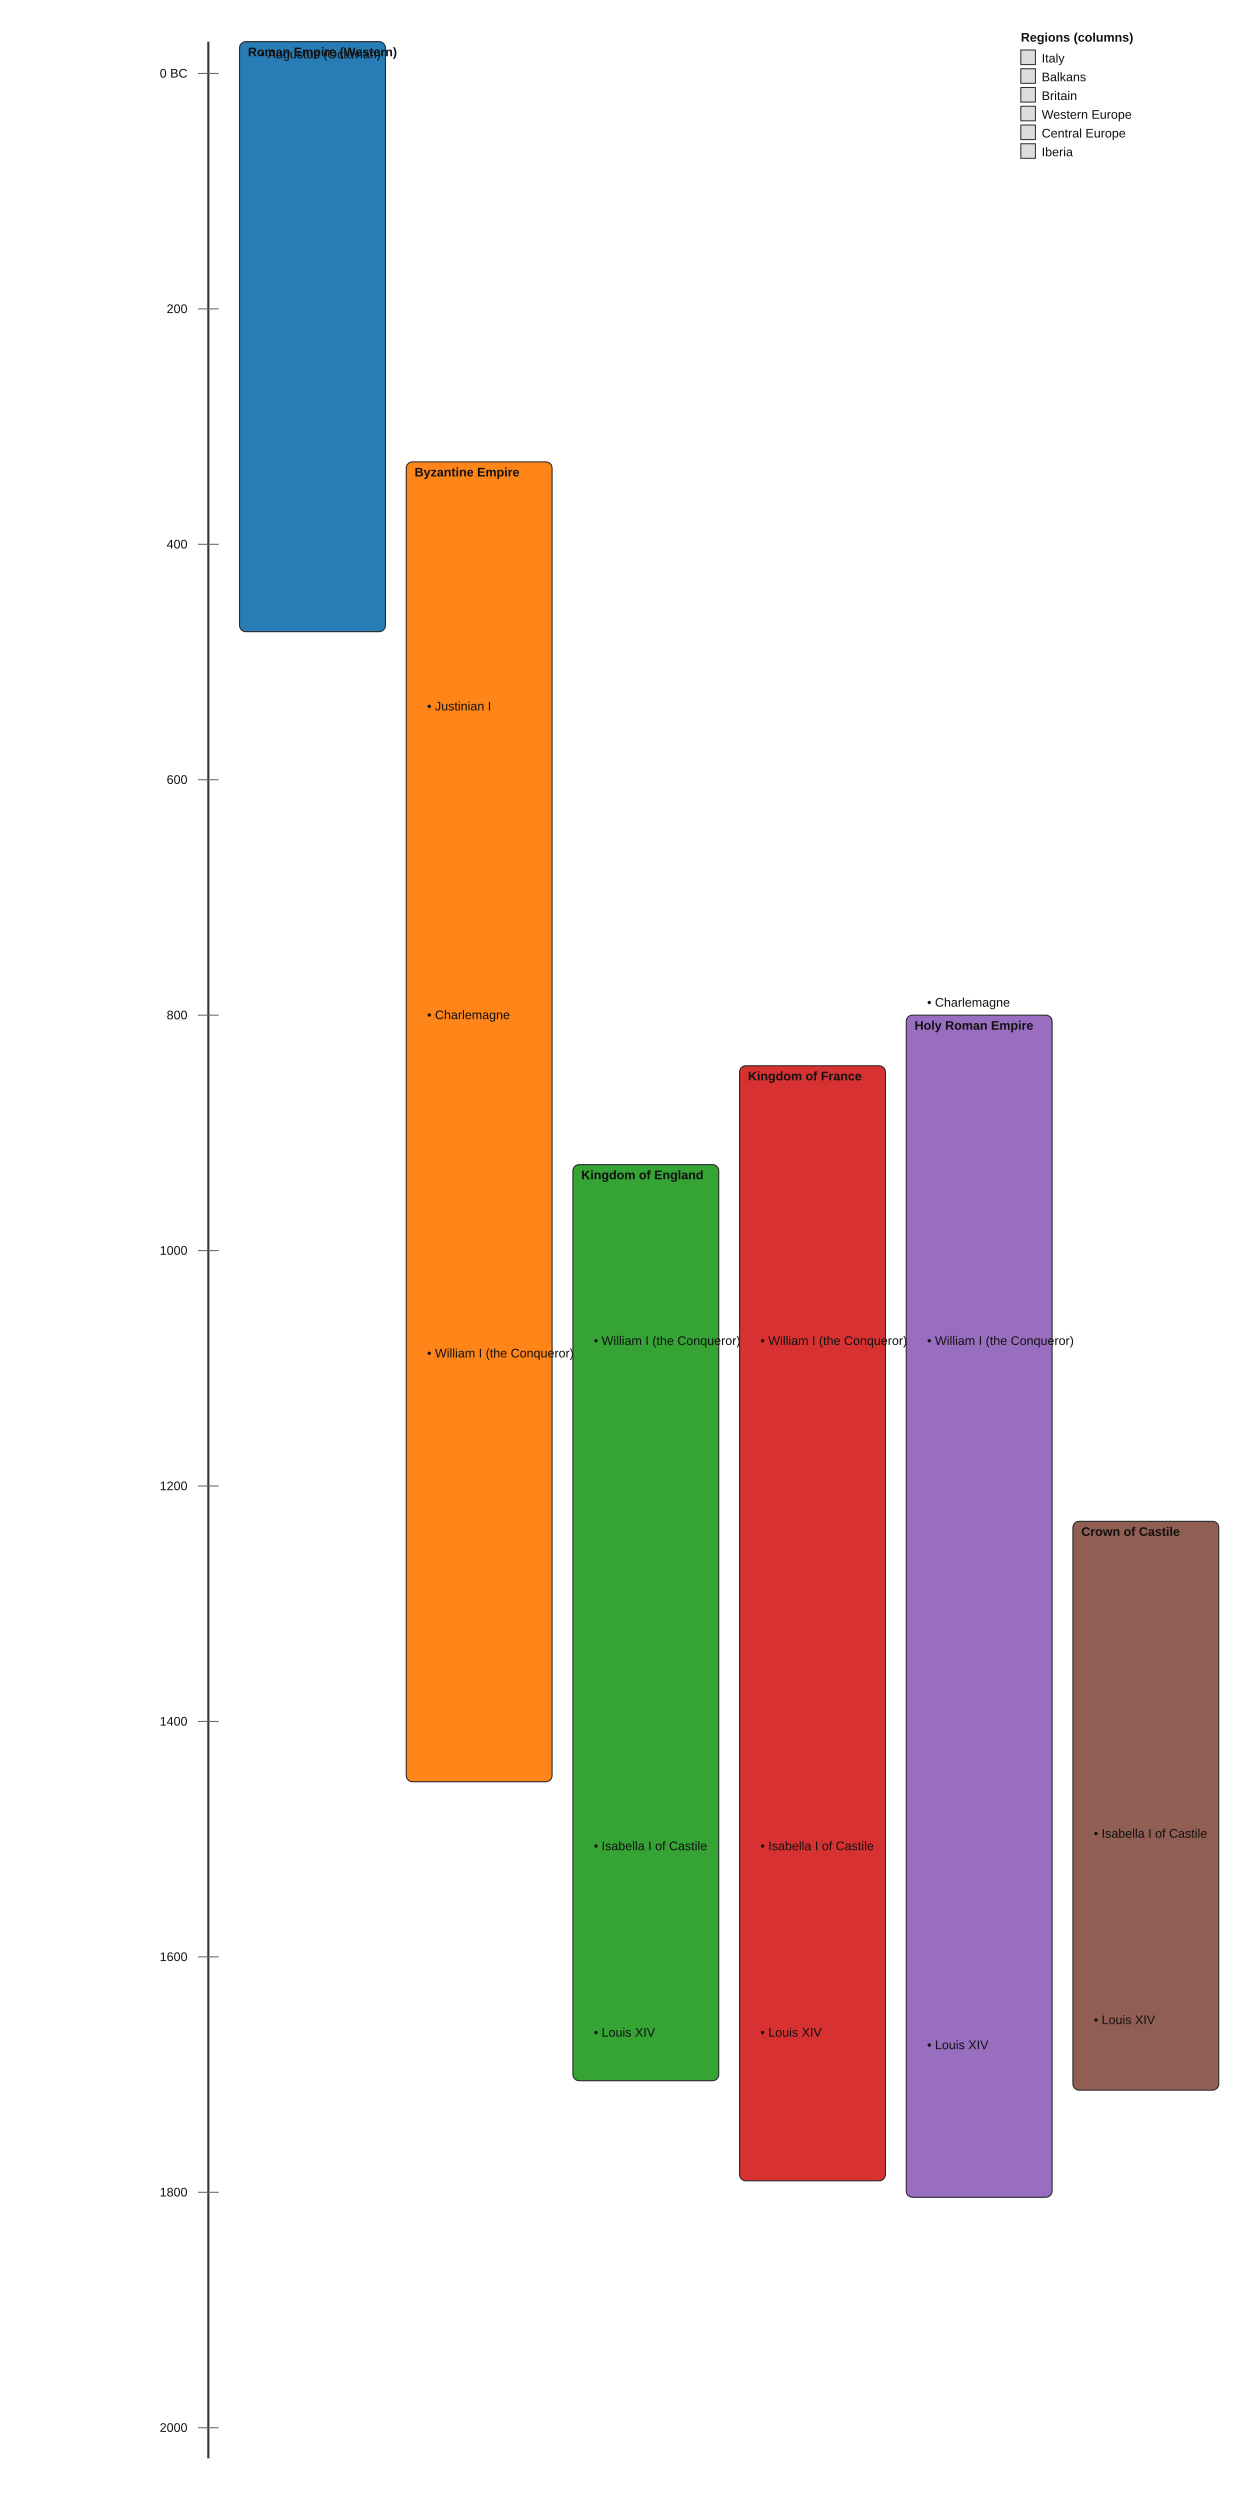
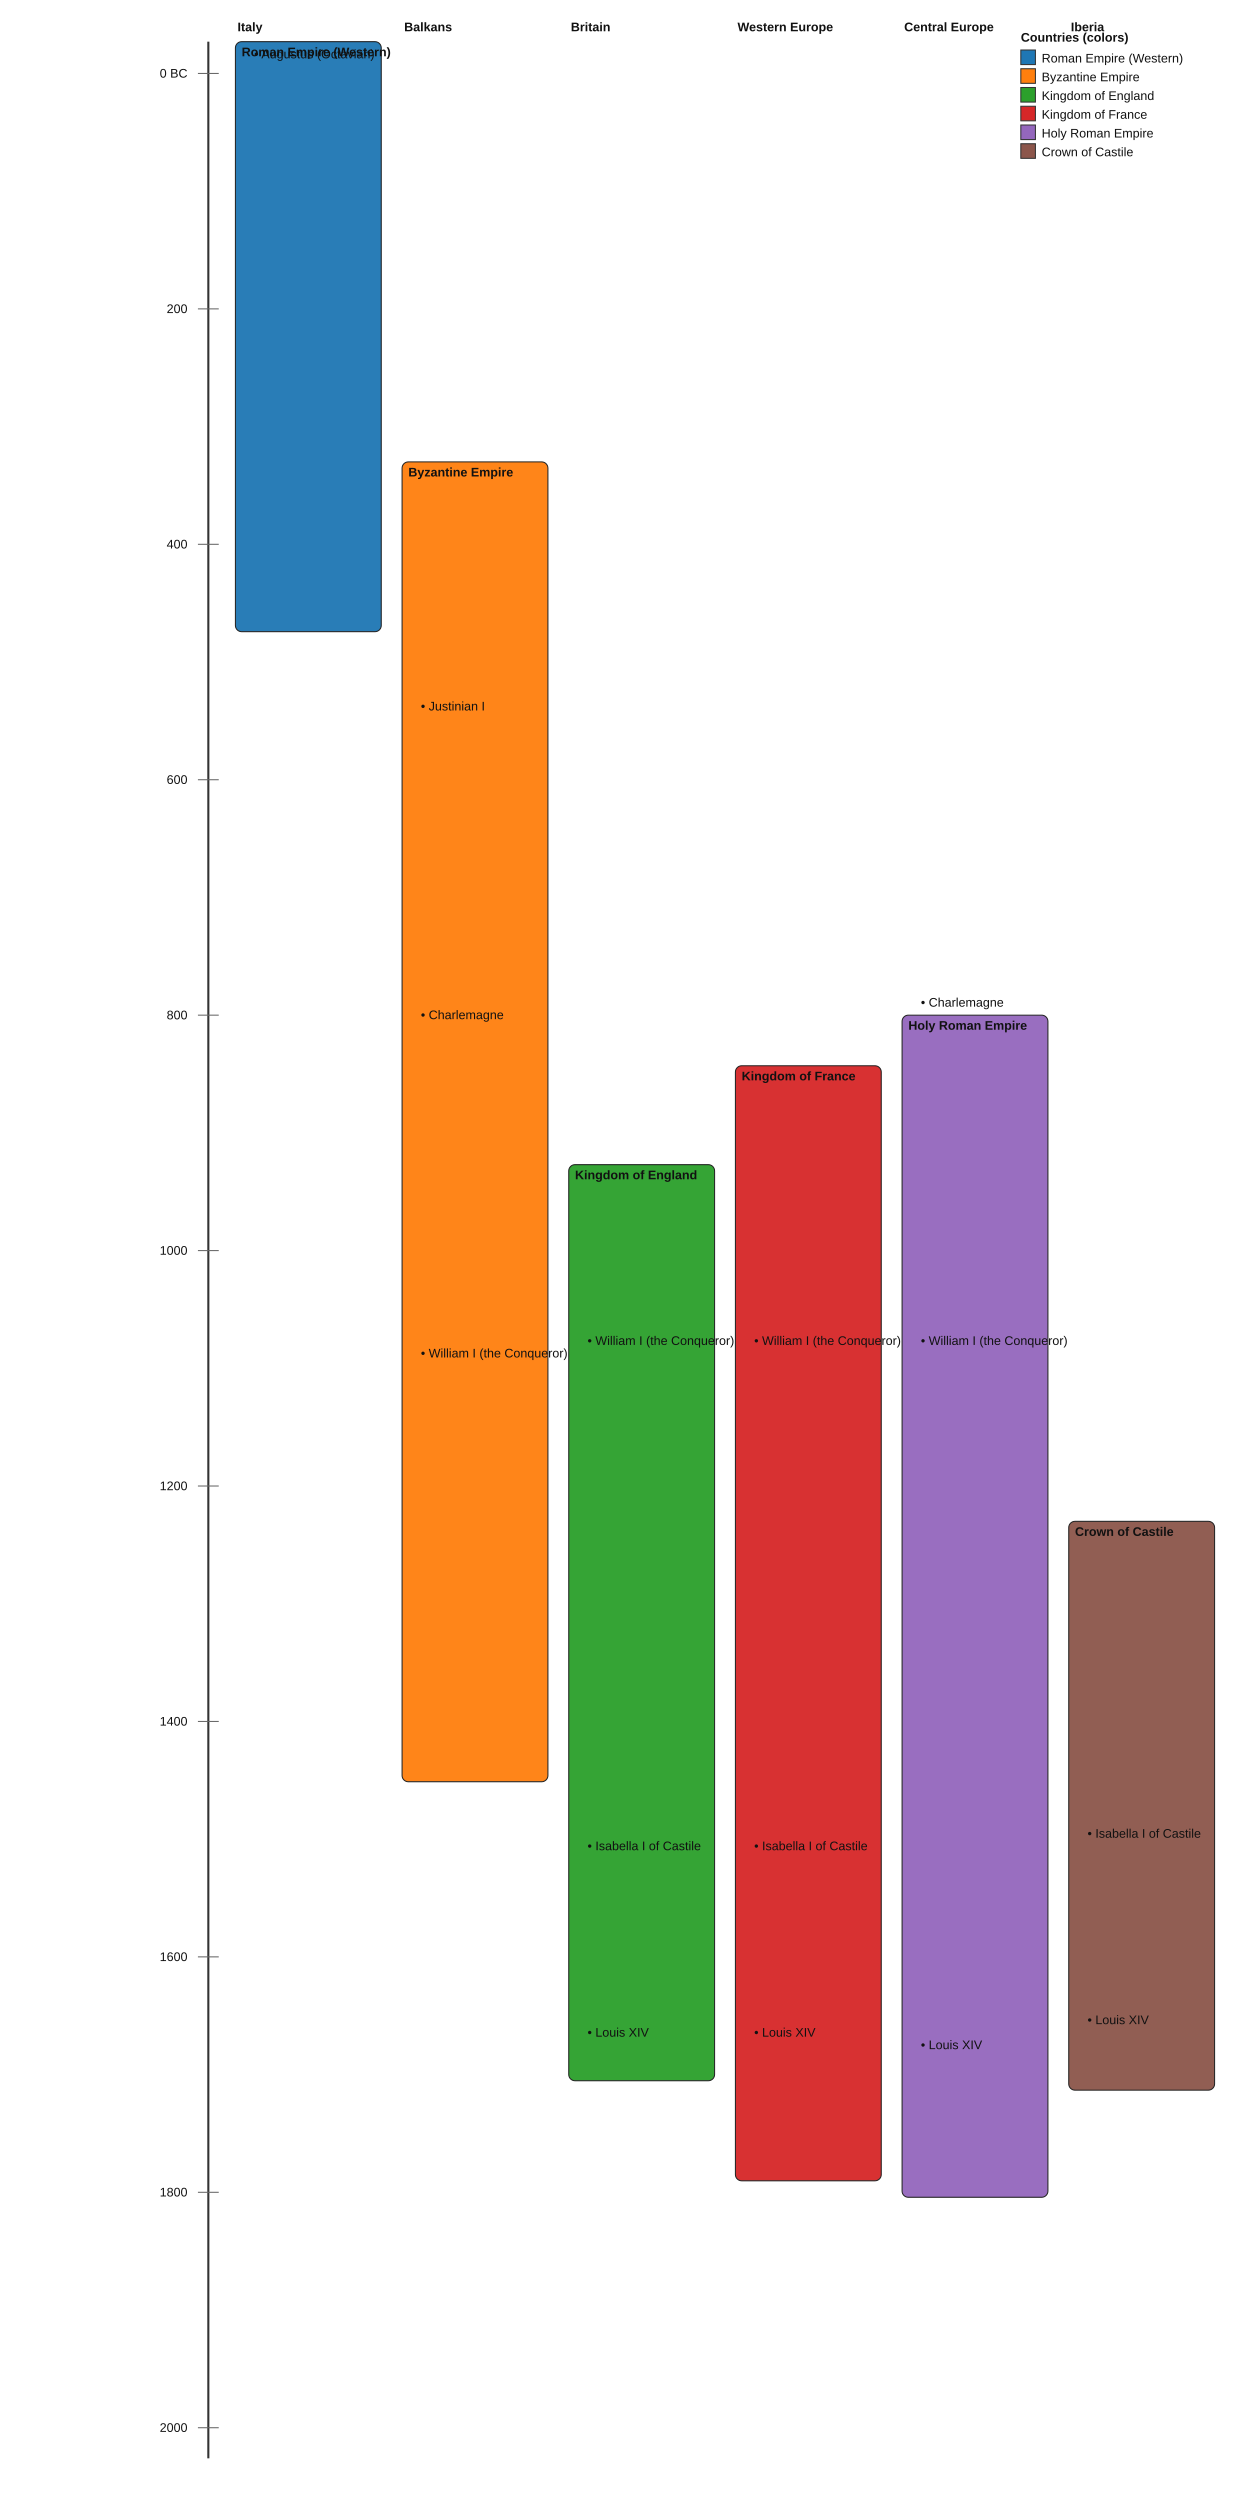
<svg xmlns="http://www.w3.org/2000/svg" width="1200" height="2400" viewBox="0 0 1200 2400">
  <style>text{font-family: Arial, Helvetica, sans-serif; font-size:12px; fill:#111} .label{font-weight:700}</style>
  <rect x="0" y="0" width="1200" height="2400" fill="#fff" />
  <line x1="200" x2="200" y1="40" y2="2360" stroke="#333" stroke-width="2" />
  <line x1="190" x2="210" y1="70.511" y2="70.511" stroke="#666" />
  <text x="180" y="74.511" text-anchor="end">0 BC</text>
  <line x1="190" x2="210" y1="296.522" y2="296.522" stroke="#666" />
  <text x="180" y="300.522" text-anchor="end">200</text>
  <line x1="190" x2="210" y1="522.533" y2="522.533" stroke="#666" />
  <text x="180" y="526.533" text-anchor="end">400</text>
  <line x1="190" x2="210" y1="748.544" y2="748.544" stroke="#666" />
  <text x="180" y="752.544" text-anchor="end">600</text>
  <line x1="190" x2="210" y1="974.554" y2="974.554" stroke="#666" />
  <text x="180" y="978.554" text-anchor="end">800</text>
  <line x1="190" x2="210" y1="1200.565" y2="1200.565" stroke="#666" />
  <text x="180" y="1204.565" text-anchor="end">1000</text>
  <line x1="190" x2="210" y1="1426.576" y2="1426.576" stroke="#666" />
  <text x="180" y="1430.576" text-anchor="end">1200</text>
  <line x1="190" x2="210" y1="1652.586" y2="1652.586" stroke="#666" />
  <text x="180" y="1656.586" text-anchor="end">1400</text>
  <line x1="190" x2="210" y1="1878.597" y2="1878.597" stroke="#666" />
  <text x="180" y="1882.597" text-anchor="end">1600</text>
  <line x1="190" x2="210" y1="2104.608" y2="2104.608" stroke="#666" />
  <text x="180" y="2108.608" text-anchor="end">1800</text>
  <line x1="190" x2="210" y1="2330.619" y2="2330.619" stroke="#666" />
  <text x="180" y="2334.619" text-anchor="end">2000</text>
-   <rect x="230" y="40" width="140" height="566.417" rx="6" ry="6" fill="#1f77b4" fill-opacity="0.95" stroke="#222" />
-   <text x="238" y="54" class="label">Roman Empire (Western)</text>
-   <text x="250" y="56" font-size="11">• Augustus (Octavian)</text>
-   <rect x="390" y="443.429" width="140" height="1267.05" rx="6" ry="6" fill="#ff7f0e" fill-opacity="0.95" stroke="#222" />
-   <text x="398" y="457.429" class="label">Byzantine Empire</text>
-   <text x="410" y="682.05" font-size="11">• Justinian I</text>
-   <text x="410" y="1303.149" font-size="11">• William I (the Conqueror)</text>
-   <text x="410" y="978.393" font-size="11">• Charlemagne</text>
-   <rect x="550" y="1118.071" width="140" height="879.442" rx="6" ry="6" fill="#2ca02c" fill-opacity="0.95" stroke="#222" />
-   <text x="558" y="1132.071" class="label">Kingdom of England</text>
-   <text x="570" y="1291.149" font-size="11">• William I (the Conqueror)</text>
-   <text x="570" y="1955.189" font-size="11">• Louis XIV</text>
-   <text x="570" y="1776.21" font-size="11">• Isabella I of Castile</text>
-   <rect x="710" y="1023.147" width="140" height="1070.421" rx="6" ry="6" fill="#d62728" fill-opacity="0.95" stroke="#222" />
-   <text x="718" y="1037.147" class="label">Kingdom of France</text>
-   <text x="730" y="1291.149" font-size="11">• William I (the Conqueror)</text>
-   <text x="730" y="1955.189" font-size="11">• Louis XIV</text>
-   <text x="730" y="1776.21" font-size="11">• Isabella I of Castile</text>
-   <rect x="870" y="974.554" width="140" height="1134.834" rx="6" ry="6" fill="#9467bd" fill-opacity="0.95" stroke="#222" />
-   <text x="878" y="988.554" class="label">Holy Roman Empire</text>
-   <text x="890" y="1291.149" font-size="11">• William I (the Conqueror)</text>
-   <text x="890" y="966.393" font-size="11">• Charlemagne</text>
-   <text x="890" y="1967.189" font-size="11">• Louis XIV</text>
-   <rect x="1030" y="1460.477" width="140" height="546.076" rx="6" ry="6" fill="#8c564b" fill-opacity="0.95" stroke="#222" />
-   <text x="1038" y="1474.477" class="label">Crown of Castile</text>
-   <text x="1050" y="1943.189" font-size="11">• Louis XIV</text>
-   <text x="1050" y="1764.21" font-size="11">• Isabella I of Castile</text>
+   <text x="228" y="30" font-weight="700">Italy</text>
+   <rect x="226" y="40" width="140" height="566.417" rx="6" ry="6" fill="#1f77b4" fill-opacity="0.95" stroke="#222" />
+   <text x="232" y="54" class="label">Roman Empire (Western)</text>
+   <text x="244" y="56" font-size="11">• Augustus (Octavian)</text>
+   <text x="388" y="30" font-weight="700">Balkans</text>
+   <rect x="386" y="443.429" width="140" height="1267.05" rx="6" ry="6" fill="#ff7f0e" fill-opacity="0.95" stroke="#222" />
+   <text x="392" y="457.429" class="label">Byzantine Empire</text>
+   <text x="404" y="682.05" font-size="11">• Justinian I</text>
+   <text x="404" y="1303.149" font-size="11">• William I (the Conqueror)</text>
+   <text x="404" y="978.393" font-size="11">• Charlemagne</text>
+   <text x="548" y="30" font-weight="700">Britain</text>
+   <rect x="546" y="1118.071" width="140" height="879.442" rx="6" ry="6" fill="#2ca02c" fill-opacity="0.95" stroke="#222" />
+   <text x="552" y="1132.071" class="label">Kingdom of England</text>
+   <text x="564" y="1291.149" font-size="11">• William I (the Conqueror)</text>
+   <text x="564" y="1955.189" font-size="11">• Louis XIV</text>
+   <text x="564" y="1776.21" font-size="11">• Isabella I of Castile</text>
+   <text x="708" y="30" font-weight="700">Western Europe</text>
+   <rect x="706" y="1023.147" width="140" height="1070.421" rx="6" ry="6" fill="#d62728" fill-opacity="0.95" stroke="#222" />
+   <text x="712" y="1037.147" class="label">Kingdom of France</text>
+   <text x="724" y="1291.149" font-size="11">• William I (the Conqueror)</text>
+   <text x="724" y="1955.189" font-size="11">• Louis XIV</text>
+   <text x="724" y="1776.21" font-size="11">• Isabella I of Castile</text>
+   <text x="868" y="30" font-weight="700">Central Europe</text>
+   <rect x="866" y="974.554" width="140" height="1134.834" rx="6" ry="6" fill="#9467bd" fill-opacity="0.95" stroke="#222" />
+   <text x="872" y="988.554" class="label">Holy Roman Empire</text>
+   <text x="884" y="1291.149" font-size="11">• William I (the Conqueror)</text>
+   <text x="884" y="966.393" font-size="11">• Charlemagne</text>
+   <text x="884" y="1967.189" font-size="11">• Louis XIV</text>
+   <text x="1028" y="30" font-weight="700">Iberia</text>
+   <rect x="1026" y="1460.477" width="140" height="546.076" rx="6" ry="6" fill="#8c564b" fill-opacity="0.95" stroke="#222" />
+   <text x="1032" y="1474.477" class="label">Crown of Castile</text>
+   <text x="1044" y="1943.189" font-size="11">• Louis XIV</text>
+   <text x="1044" y="1764.21" font-size="11">• Isabella I of Castile</text>
  <g transform="translate(980,40)">
-     <text x="0" y="0" class="label">Regions (columns)</text>
-     <rect x="0" y="8" width="14" height="14" fill="#ddd" stroke="#333" />
-     <text x="20" y="20" font-size="12">Italy</text>
-     <rect x="0" y="26" width="14" height="14" fill="#ddd" stroke="#333" />
-     <text x="20" y="38" font-size="12">Balkans</text>
-     <rect x="0" y="44" width="14" height="14" fill="#ddd" stroke="#333" />
-     <text x="20" y="56" font-size="12">Britain</text>
-     <rect x="0" y="62" width="14" height="14" fill="#ddd" stroke="#333" />
-     <text x="20" y="74" font-size="12">Western Europe</text>
-     <rect x="0" y="80" width="14" height="14" fill="#ddd" stroke="#333" />
-     <text x="20" y="92" font-size="12">Central Europe</text>
-     <rect x="0" y="98" width="14" height="14" fill="#ddd" stroke="#333" />
-     <text x="20" y="110" font-size="12">Iberia</text>
+     <text x="0" y="0" class="label">Countries (colors)</text>
+     <rect x="0" y="8" width="14" height="14" fill="#1f77b4" stroke="#333" />
+     <text x="20" y="20" font-size="12">Roman Empire (Western)</text>
+     <rect x="0" y="26" width="14" height="14" fill="#ff7f0e" stroke="#333" />
+     <text x="20" y="38" font-size="12">Byzantine Empire</text>
+     <rect x="0" y="44" width="14" height="14" fill="#2ca02c" stroke="#333" />
+     <text x="20" y="56" font-size="12">Kingdom of England</text>
+     <rect x="0" y="62" width="14" height="14" fill="#d62728" stroke="#333" />
+     <text x="20" y="74" font-size="12">Kingdom of France</text>
+     <rect x="0" y="80" width="14" height="14" fill="#9467bd" stroke="#333" />
+     <text x="20" y="92" font-size="12">Holy Roman Empire</text>
+     <rect x="0" y="98" width="14" height="14" fill="#8c564b" stroke="#333" />
+     <text x="20" y="110" font-size="12">Crown of Castile</text>
  </g>
</svg>
